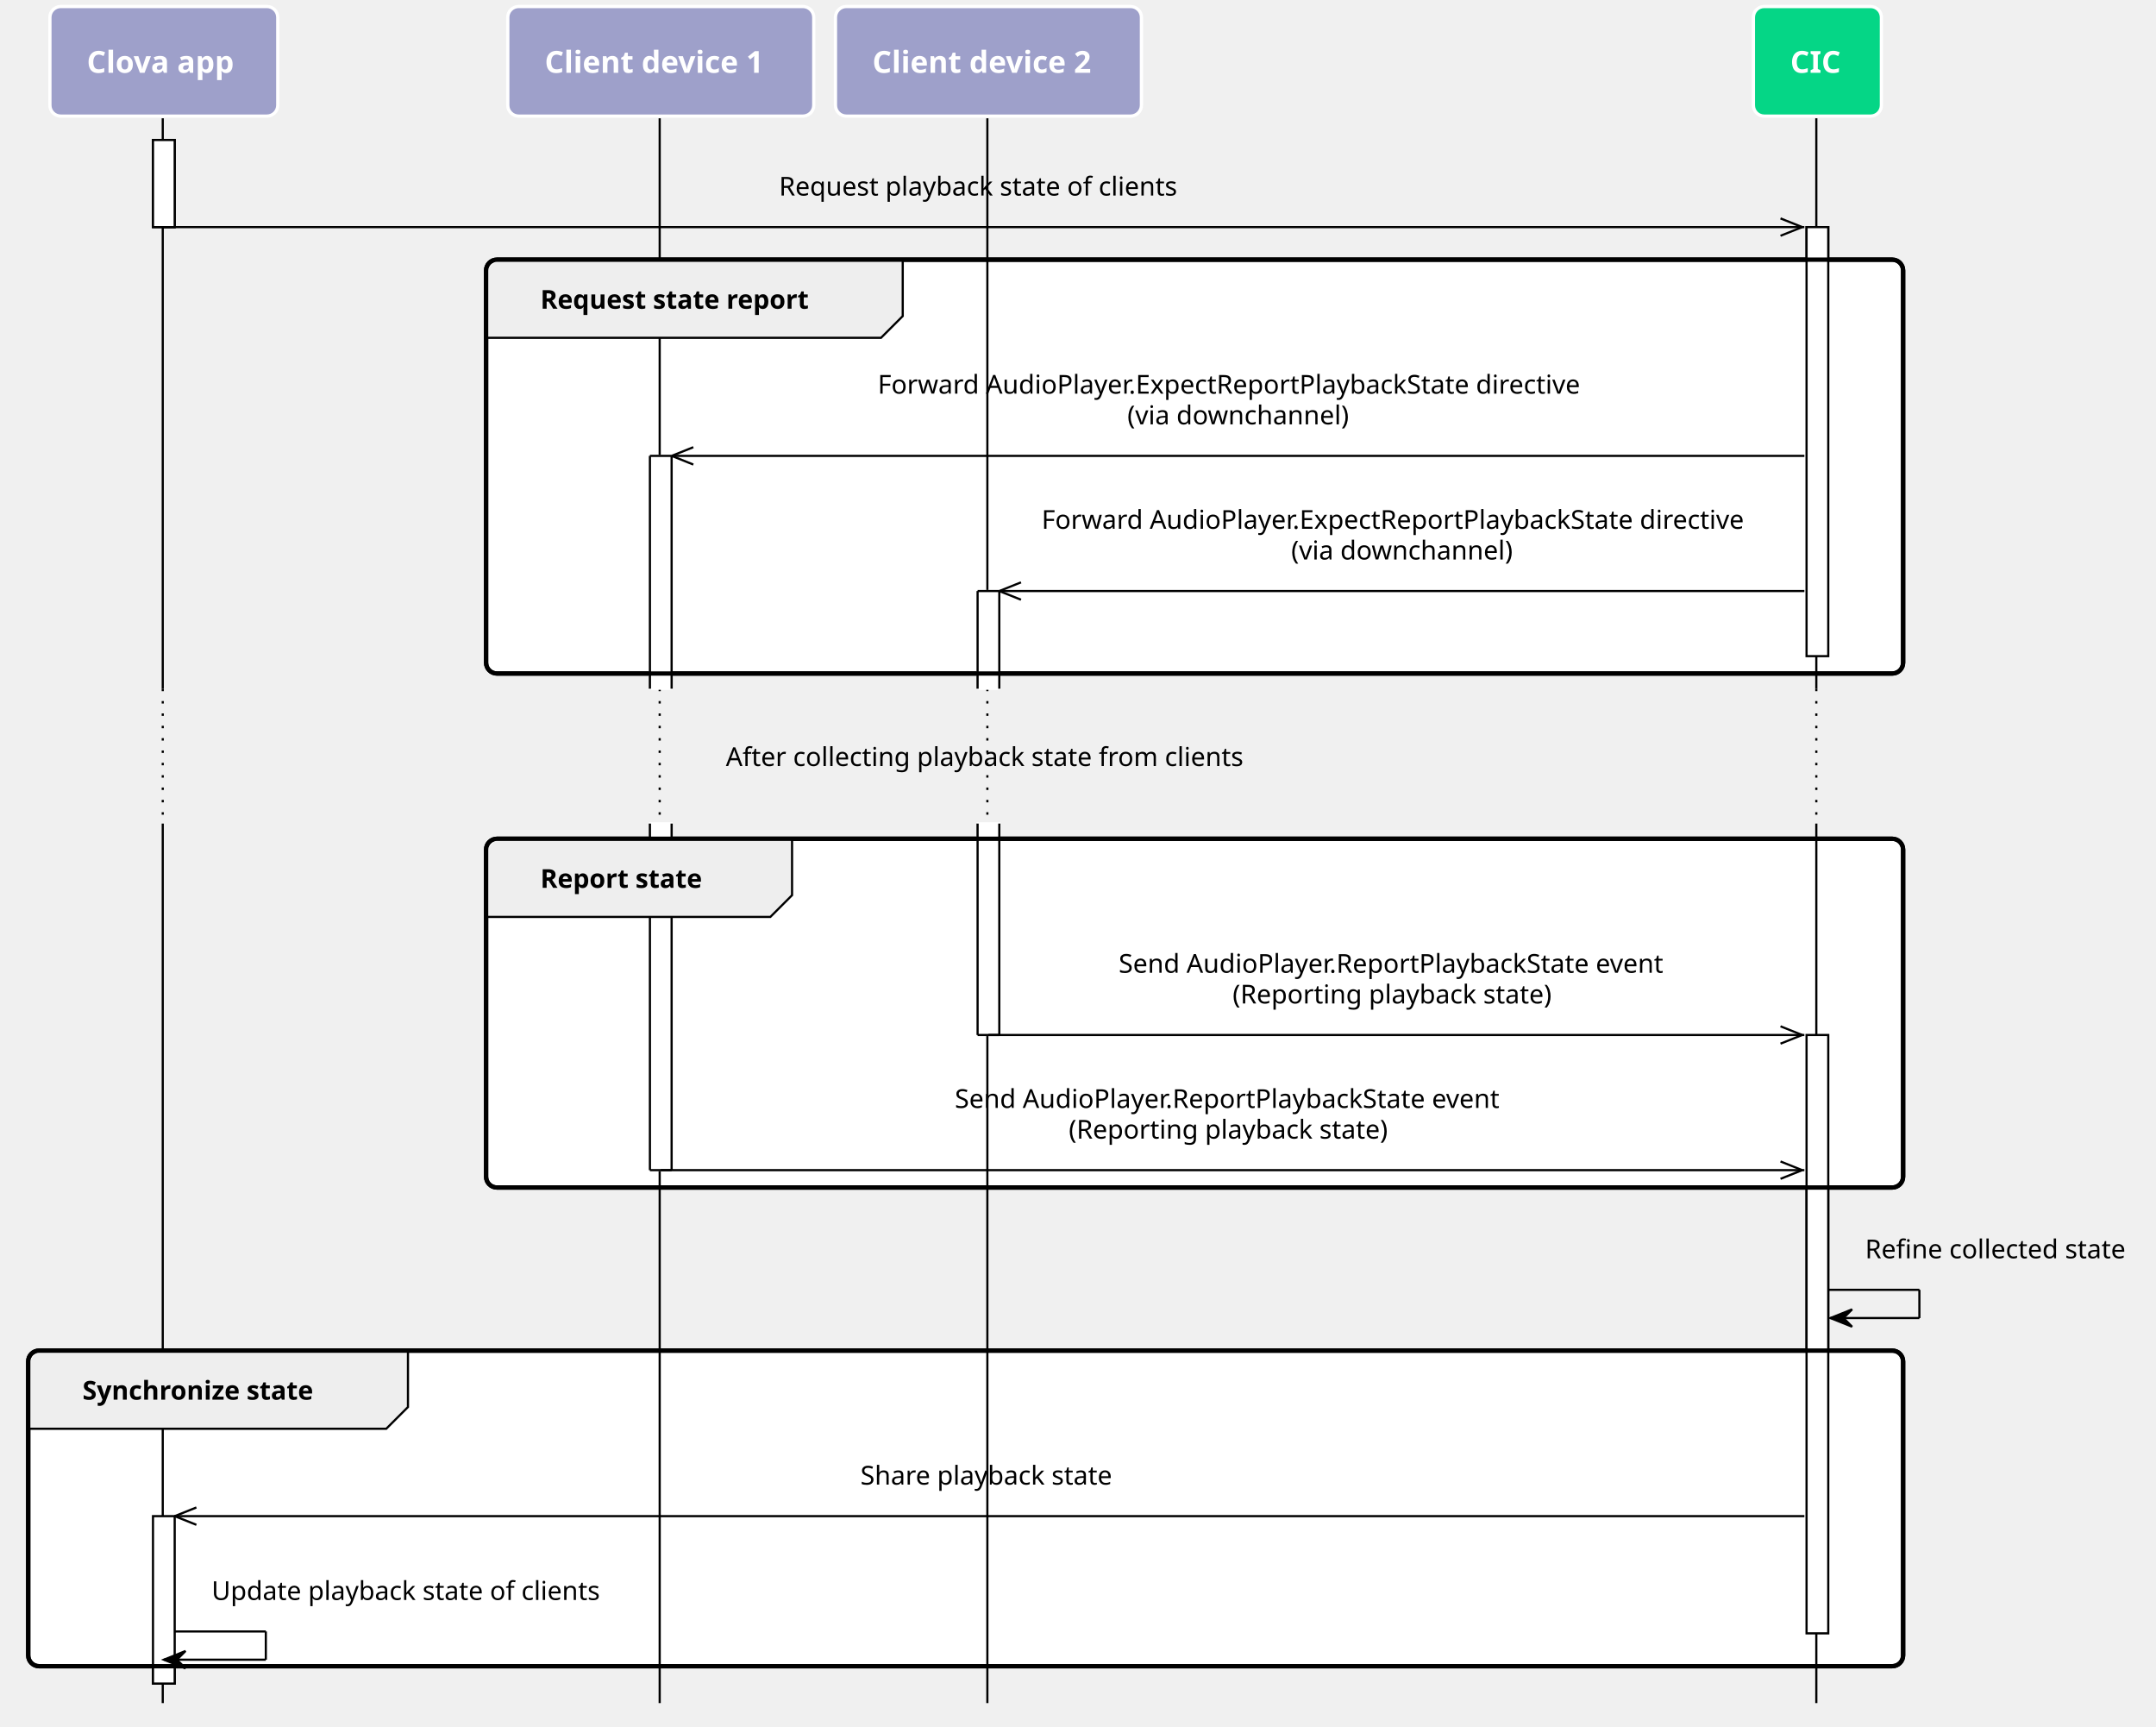
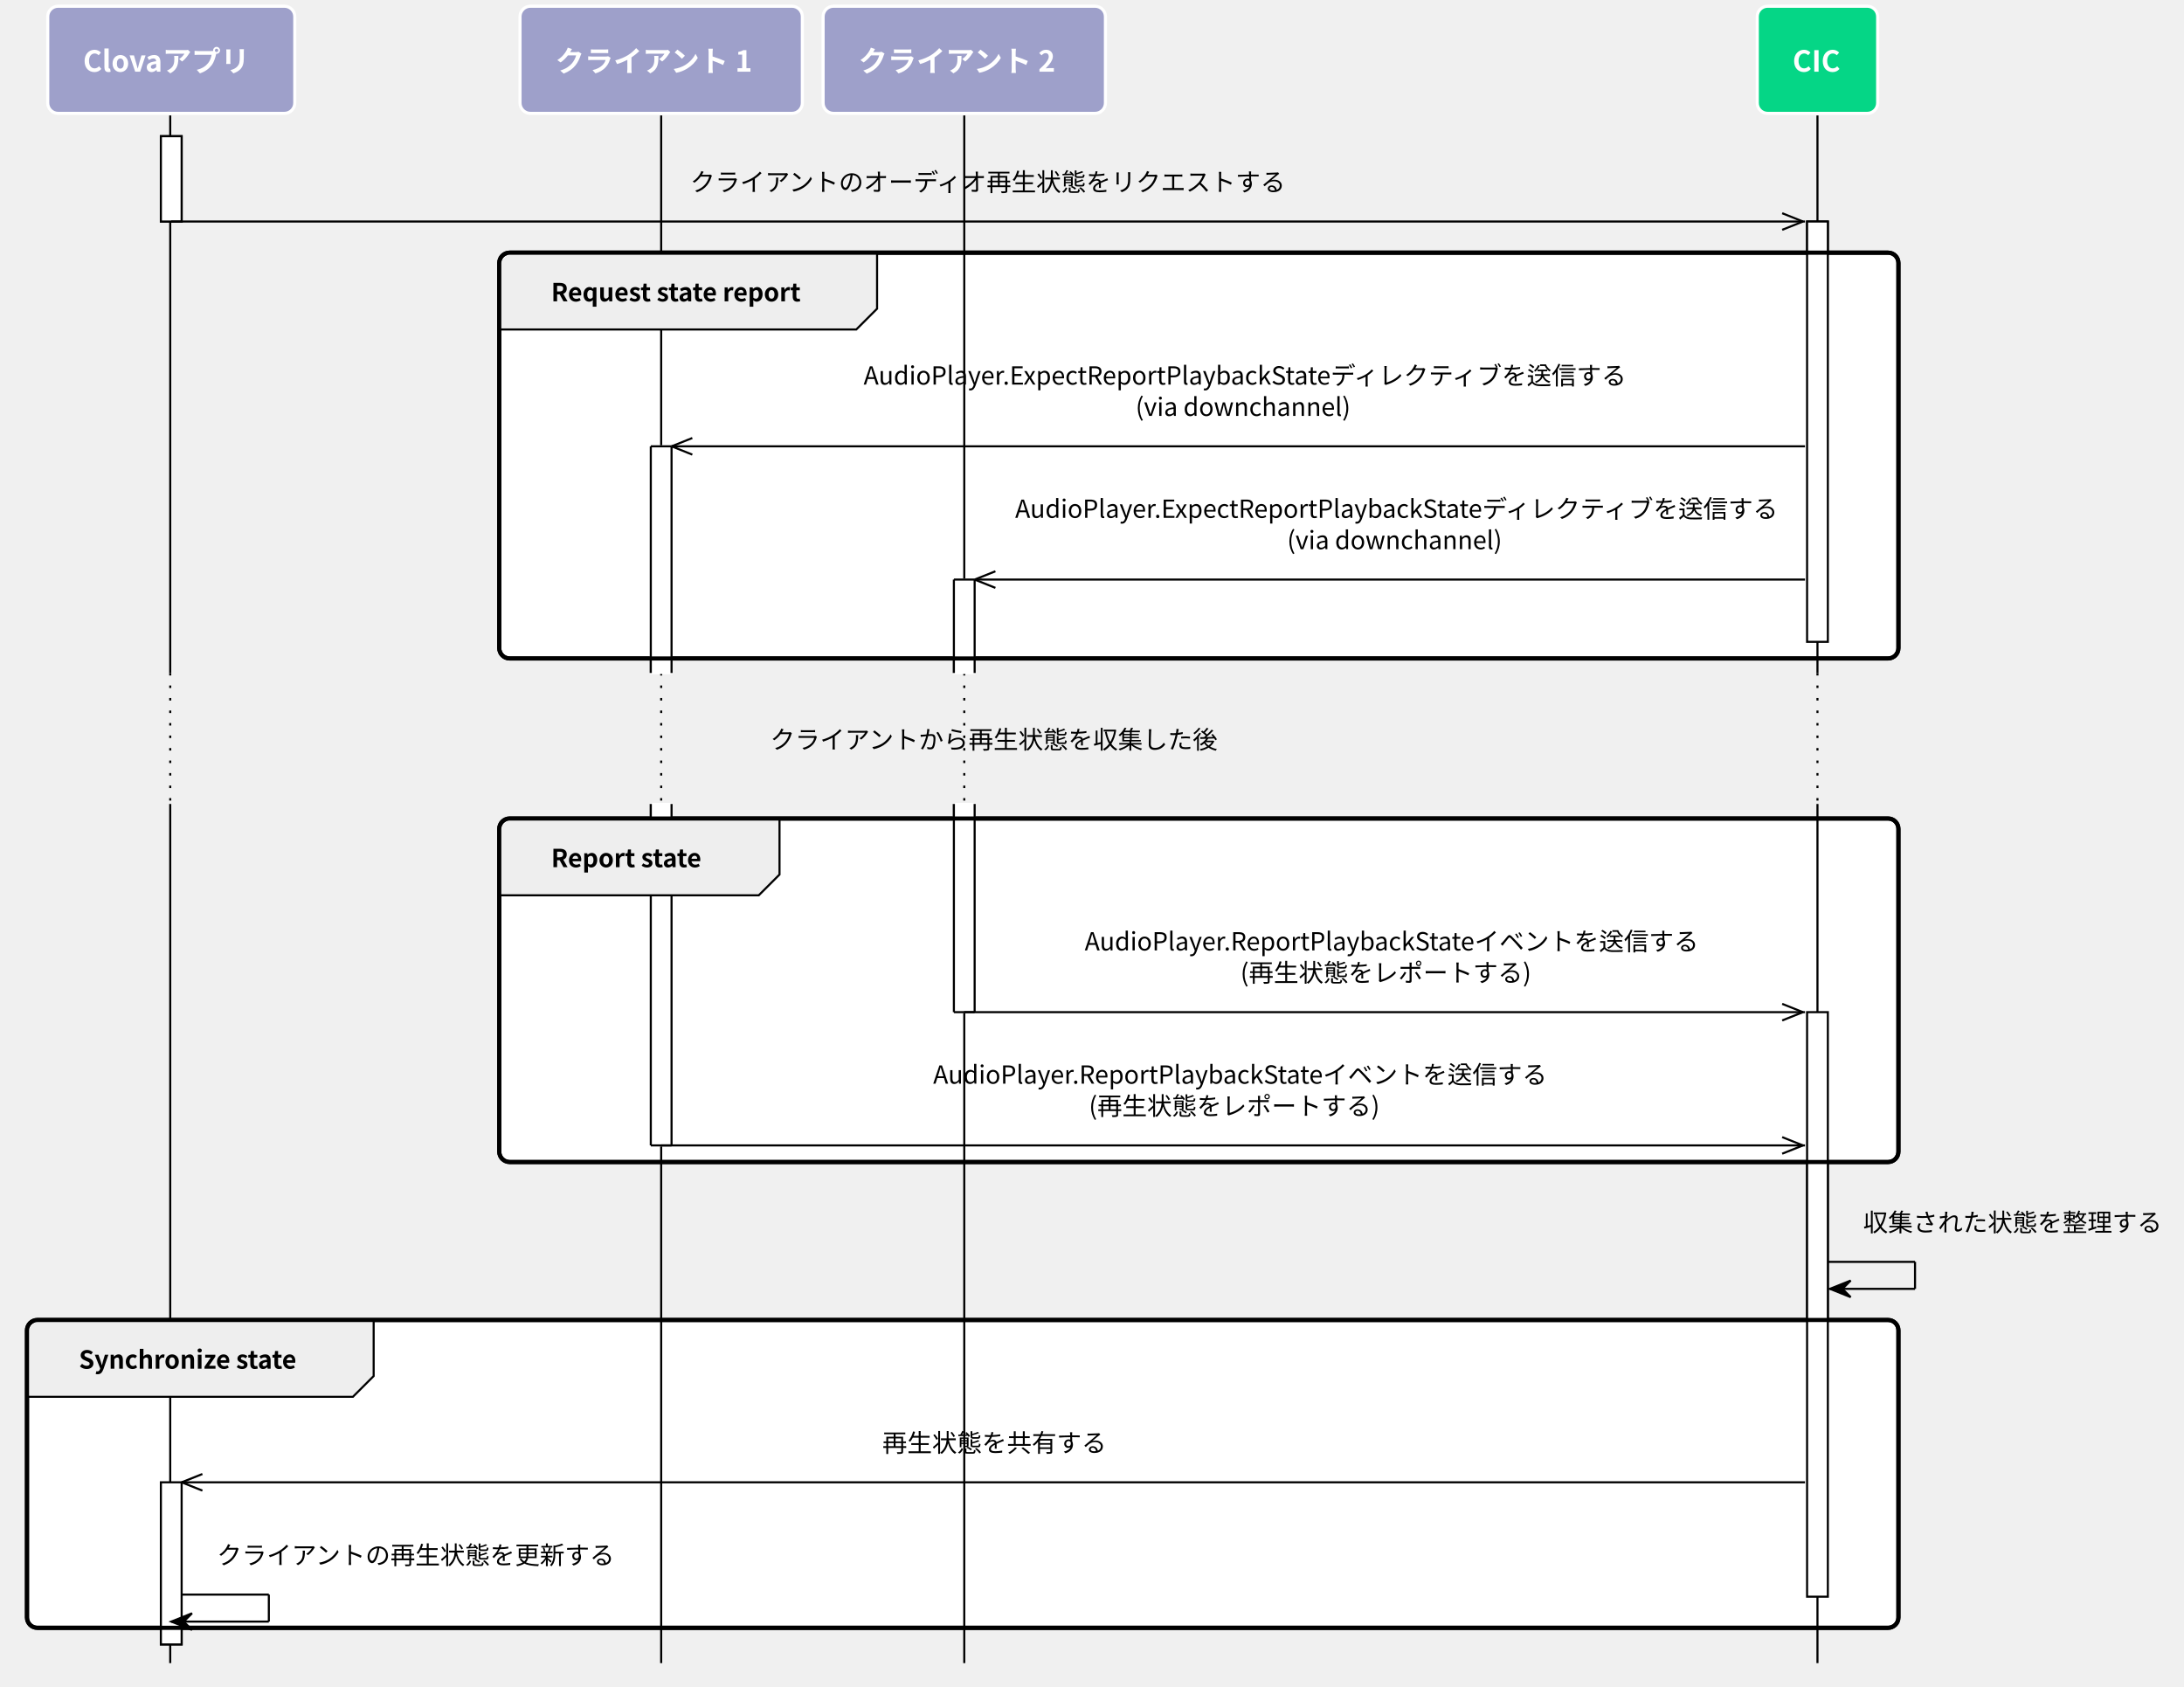
- <svg xmlns="http://www.w3.org/2000/svg" contentScriptType="application/ecmascript" contentStyleType="text/css" height="699.431px" preserveAspectRatio="none" style="width:873px;height:699px;" version="1.1" viewBox="0 0 873 699" width="873.41px" zoomAndPan="magnify">
+ <svg xmlns="http://www.w3.org/2000/svg" contentScriptType="application/ecmascript" contentStyleType="text/css" height="674.625px" preserveAspectRatio="none" style="width:873px;height:674px;" version="1.1" viewBox="0 0 873 674" width="873.777px" zoomAndPan="magnify">
  <defs />
  <g>
-     <rect fill="#FFFFFF" height="35.264" style="stroke: #000000; stroke-width: 0.879;" width="8.787" x="61.947" y="56.665" />
-     <rect fill="#FFFFFF" height="67.775" style="stroke: #000000; stroke-width: 0.879;" width="8.787" x="61.947" y="613.742" />
-     <rect fill="#FFFFFF" height="94.252" style="stroke: #FFFFFF; stroke-width: 0.879;" width="8.787" x="263.165" y="184.54" />
-     <line style="stroke: #000000; stroke-width: 0.879;" x1="263.165" x2="263.165" y1="184.54" y2="278.793" />
-     <line style="stroke: #000000; stroke-width: 0.879;" x1="271.952" x2="271.952" y1="184.54" y2="278.793" />
-     <line style="stroke: #000000; stroke-width: 0.879;" x1="263.165" x2="271.952" y1="184.54" y2="184.54" />
-     <rect fill="#FFFFFF" height="140.294" style="stroke: #FFFFFF; stroke-width: 0.879;" width="8.787" x="263.165" y="333.388" />
-     <line style="stroke: #000000; stroke-width: 0.879;" x1="263.165" x2="263.165" y1="333.388" y2="473.682" />
-     <line style="stroke: #000000; stroke-width: 0.879;" x1="271.952" x2="271.952" y1="333.388" y2="473.682" />
-     <line style="stroke: #000000; stroke-width: 0.879;" x1="263.165" x2="271.952" y1="473.682" y2="473.682" />
-     <rect fill="#FFFFFF" height="39.541" style="stroke: #FFFFFF; stroke-width: 0.879;" width="8.787" x="395.846" y="239.252" />
-     <line style="stroke: #000000; stroke-width: 0.879;" x1="395.846" x2="395.846" y1="239.252" y2="278.793" />
-     <line style="stroke: #000000; stroke-width: 0.879;" x1="404.633" x2="404.633" y1="239.252" y2="278.793" />
-     <line style="stroke: #000000; stroke-width: 0.879;" x1="395.846" x2="404.633" y1="239.252" y2="239.252" />
-     <rect fill="#FFFFFF" height="85.582" style="stroke: #FFFFFF; stroke-width: 0.879;" width="8.787" x="395.846" y="333.388" />
-     <line style="stroke: #000000; stroke-width: 0.879;" x1="395.846" x2="395.846" y1="333.388" y2="418.97" />
-     <line style="stroke: #000000; stroke-width: 0.879;" x1="404.633" x2="404.633" y1="333.388" y2="418.97" />
-     <line style="stroke: #000000; stroke-width: 0.879;" x1="395.846" x2="404.633" y1="418.97" y2="418.97" />
-     <rect fill="#FFFFFF" height="173.684" style="stroke: #000000; stroke-width: 0.879;" width="8.787" x="731.503" y="91.929" />
-     <rect fill="#FFFFFF" height="242.221" style="stroke: #000000; stroke-width: 0.879;" width="8.787" x="731.503" y="418.97" />
-     <rect fill="#FFFFFF" height="167.533" rx="4.393" ry="4.393" style="stroke: #000000; stroke-width: 1.757;" width="573.779" x="196.825" y="105.109" />
-     <rect fill="#FFFFFF" height="141.173" rx="4.393" ry="4.393" style="stroke: #000000; stroke-width: 1.757;" width="573.779" x="196.825" y="339.538" />
-     <rect fill="#FFFFFF" height="127.759" rx="4.393" ry="4.393" style="stroke: #000000; stroke-width: 1.757;" width="759.181" x="11.423" y="546.729" />
-     <line style="stroke: #000000; stroke-width: 0.879;" x1="65.901" x2="65.901" y1="47.878" y2="278.793" />
-     <line style="stroke: #000000; stroke-width: 0.879; stroke-dasharray: 1.0,4.0;" x1="65.901" x2="65.901" y1="278.793" y2="333.388" />
-     <line style="stroke: #000000; stroke-width: 0.879;" x1="65.901" x2="65.901" y1="333.388" y2="689.426" />
-     <line style="stroke: #000000; stroke-width: 0.879;" x1="267.119" x2="267.119" y1="47.878" y2="278.793" />
-     <line style="stroke: #000000; stroke-width: 0.879; stroke-dasharray: 1.0,4.0;" x1="267.119" x2="267.119" y1="278.793" y2="333.388" />
-     <line style="stroke: #000000; stroke-width: 0.879;" x1="267.119" x2="267.119" y1="333.388" y2="689.426" />
-     <line style="stroke: #000000; stroke-width: 0.879;" x1="399.8" x2="399.8" y1="47.878" y2="278.793" />
-     <line style="stroke: #000000; stroke-width: 0.879; stroke-dasharray: 1.0,4.0;" x1="399.8" x2="399.8" y1="278.793" y2="333.388" />
-     <line style="stroke: #000000; stroke-width: 0.879;" x1="399.8" x2="399.8" y1="333.388" y2="689.426" />
-     <line style="stroke: #000000; stroke-width: 0.879;" x1="735.457" x2="735.457" y1="47.878" y2="278.793" />
-     <line style="stroke: #000000; stroke-width: 0.879; stroke-dasharray: 1.0,4.0;" x1="735.457" x2="735.457" y1="278.793" y2="333.388" />
-     <line style="stroke: #000000; stroke-width: 0.879;" x1="735.457" x2="735.457" y1="333.388" y2="689.426" />
-     <rect fill="#9EA0CA" height="44.363" rx="4.393" ry="4.393" style="stroke: #FFFFFF; stroke-width: 1.318;" width="92.262" x="20.21" y="2.636" />
-     <text fill="#FFFFFF" font-family="&quot;Malgun Gothic&quot;, sans-serif" font-size="12.302" font-weight="bold" lengthAdjust="spacingAndGlyphs" textLength="62.386" x="35.147" y="29.467">Clova app</text>
-     <rect fill="#9EA0CA" height="44.363" rx="4.393" ry="4.393" style="stroke: #FFFFFF; stroke-width: 1.318;" width="123.894" x="205.612" y="2.636" />
-     <text fill="#FFFFFF" font-family="&quot;Malgun Gothic&quot;, sans-serif" font-size="12.302" font-weight="bold" lengthAdjust="spacingAndGlyphs" textLength="94.019" x="220.549" y="29.467">Client device 1</text>
-     <rect fill="#9EA0CA" height="44.363" rx="4.393" ry="4.393" style="stroke: #FFFFFF; stroke-width: 1.318;" width="123.894" x="338.293" y="2.636" />
-     <text fill="#FFFFFF" font-family="&quot;Malgun Gothic&quot;, sans-serif" font-size="12.302" font-weight="bold" lengthAdjust="spacingAndGlyphs" textLength="94.019" x="353.23" y="29.467">Client device 2</text>
-     <rect fill="#05D686" height="44.363" rx="4.393" ry="4.393" style="stroke: #FFFFFF; stroke-width: 1.318;" width="51.842" x="709.975" y="2.636" />
-     <text fill="#FFFFFF" font-family="&quot;Malgun Gothic&quot;, sans-serif" font-size="12.302" font-weight="bold" lengthAdjust="spacingAndGlyphs" textLength="21.967" x="724.913" y="29.467">CIC</text>
-     <rect fill="#FFFFFF" height="35.264" style="stroke: #000000; stroke-width: 0.879;" width="8.787" x="61.947" y="56.665" />
-     <rect fill="#FFFFFF" height="67.775" style="stroke: #000000; stroke-width: 0.879;" width="8.787" x="61.947" y="613.742" />
-     <rect fill="#FFFFFF" height="94.252" style="stroke: #FFFFFF; stroke-width: 0.879;" width="8.787" x="263.165" y="184.54" />
-     <line style="stroke: #000000; stroke-width: 0.879;" x1="263.165" x2="263.165" y1="184.54" y2="278.793" />
-     <line style="stroke: #000000; stroke-width: 0.879;" x1="271.952" x2="271.952" y1="184.54" y2="278.793" />
-     <line style="stroke: #000000; stroke-width: 0.879;" x1="263.165" x2="271.952" y1="184.54" y2="184.54" />
-     <rect fill="#FFFFFF" height="140.294" style="stroke: #FFFFFF; stroke-width: 0.879;" width="8.787" x="263.165" y="333.388" />
-     <line style="stroke: #000000; stroke-width: 0.879;" x1="263.165" x2="263.165" y1="333.388" y2="473.682" />
-     <line style="stroke: #000000; stroke-width: 0.879;" x1="271.952" x2="271.952" y1="333.388" y2="473.682" />
-     <line style="stroke: #000000; stroke-width: 0.879;" x1="263.165" x2="271.952" y1="473.682" y2="473.682" />
-     <rect fill="#FFFFFF" height="39.541" style="stroke: #FFFFFF; stroke-width: 0.879;" width="8.787" x="395.846" y="239.252" />
-     <line style="stroke: #000000; stroke-width: 0.879;" x1="395.846" x2="395.846" y1="239.252" y2="278.793" />
-     <line style="stroke: #000000; stroke-width: 0.879;" x1="404.633" x2="404.633" y1="239.252" y2="278.793" />
-     <line style="stroke: #000000; stroke-width: 0.879;" x1="395.846" x2="404.633" y1="239.252" y2="239.252" />
-     <rect fill="#FFFFFF" height="85.582" style="stroke: #FFFFFF; stroke-width: 0.879;" width="8.787" x="395.846" y="333.388" />
-     <line style="stroke: #000000; stroke-width: 0.879;" x1="395.846" x2="395.846" y1="333.388" y2="418.97" />
-     <line style="stroke: #000000; stroke-width: 0.879;" x1="404.633" x2="404.633" y1="333.388" y2="418.97" />
-     <line style="stroke: #000000; stroke-width: 0.879;" x1="395.846" x2="404.633" y1="418.97" y2="418.97" />
-     <rect fill="#FFFFFF" height="173.684" style="stroke: #000000; stroke-width: 0.879;" width="8.787" x="731.503" y="91.929" />
-     <rect fill="#FFFFFF" height="242.221" style="stroke: #000000; stroke-width: 0.879;" width="8.787" x="731.503" y="418.97" />
-     <line style="stroke: #000000; stroke-width: 0.879;" x1="729.745" x2="720.959" y1="91.929" y2="88.414" />
-     <line style="stroke: #000000; stroke-width: 0.879;" x1="729.745" x2="720.959" y1="91.929" y2="95.443" />
-     <line style="stroke: #000000; stroke-width: 0.879;" x1="66.341" x2="730.624" y1="91.929" y2="91.929" />
-     <text fill="#000000" font-family="&quot;Malgun Gothic&quot;, sans-serif" font-size="10.544" lengthAdjust="spacingAndGlyphs" textLength="166.95" x="315.447" y="79.16">Request playback state of clients</text>
-     <path d="M201.218,105.109 L365.532,105.109 L365.532,127.955 L356.745,136.742 L196.825,136.742 L196.825,109.502 " fill="#EEEEEE" style="stroke: #000000; stroke-width: 0.879;" />
-     <rect fill="none" height="167.533" rx="4.393" ry="4.393" style="stroke: #000000; stroke-width: 1.757;" width="573.779" x="196.825" y="105.109" />
-     <text fill="#000000" font-family="&quot;Malgun Gothic&quot;, sans-serif" font-size="10.544" font-weight="bold" lengthAdjust="spacingAndGlyphs" textLength="111.593" x="218.792" y="124.969">Request state report</text>
-     <line style="stroke: #000000; stroke-width: 0.879;" x1="271.952" x2="280.739" y1="184.54" y2="181.026" />
-     <line style="stroke: #000000; stroke-width: 0.879;" x1="271.952" x2="280.739" y1="184.54" y2="188.055" />
-     <line style="stroke: #000000; stroke-width: 0.879;" x1="271.952" x2="730.624" y1="184.54" y2="184.54" />
-     <text fill="#000000" font-family="&quot;Malgun Gothic&quot;, sans-serif" font-size="10.544" lengthAdjust="spacingAndGlyphs" textLength="292.601" x="355.427" y="159.354">Forward AudioPlayer.ExpectReportPlaybackState directive</text>
-     <text fill="#000000" font-family="&quot;Malgun Gothic&quot;, sans-serif" font-size="10.544" lengthAdjust="spacingAndGlyphs" textLength="90.504" x="456.475" y="171.772">(via downchannel)</text>
-     <line style="stroke: #000000; stroke-width: 0.879;" x1="404.633" x2="413.42" y1="239.252" y2="235.737" />
-     <line style="stroke: #000000; stroke-width: 0.879;" x1="404.633" x2="413.42" y1="239.252" y2="242.767" />
-     <line style="stroke: #000000; stroke-width: 0.879;" x1="404.633" x2="730.624" y1="239.252" y2="239.252" />
-     <text fill="#000000" font-family="&quot;Malgun Gothic&quot;, sans-serif" font-size="10.544" lengthAdjust="spacingAndGlyphs" textLength="292.601" x="421.767" y="214.065">Forward AudioPlayer.ExpectReportPlaybackState directive</text>
-     <text fill="#000000" font-family="&quot;Malgun Gothic&quot;, sans-serif" font-size="10.544" lengthAdjust="spacingAndGlyphs" textLength="90.504" x="522.816" y="226.484">(via downchannel)</text>
-     <text fill="#000000" font-family="&quot;Malgun Gothic&quot;, sans-serif" font-size="10.544" lengthAdjust="spacingAndGlyphs" textLength="214.398" x="293.919" y="310.075">After collecting playback state from clients</text>
-     <path d="M201.218,339.538 L320.719,339.538 L320.719,362.384 L311.932,371.171 L196.825,371.171 L196.825,343.932 " fill="#EEEEEE" style="stroke: #000000; stroke-width: 0.879;" />
-     <rect fill="none" height="141.173" rx="4.393" ry="4.393" style="stroke: #000000; stroke-width: 1.757;" width="573.779" x="196.825" y="339.538" />
-     <text fill="#000000" font-family="&quot;Malgun Gothic&quot;, sans-serif" font-size="10.544" font-weight="bold" lengthAdjust="spacingAndGlyphs" textLength="66.78" x="218.792" y="359.398">Report state</text>
-     <line style="stroke: #000000; stroke-width: 0.879;" x1="729.745" x2="720.959" y1="418.97" y2="415.455" />
-     <line style="stroke: #000000; stroke-width: 0.879;" x1="729.745" x2="720.959" y1="418.97" y2="422.485" />
-     <line style="stroke: #000000; stroke-width: 0.879;" x1="400.24" x2="730.624" y1="418.97" y2="418.97" />
-     <text fill="#000000" font-family="&quot;Malgun Gothic&quot;, sans-serif" font-size="10.544" lengthAdjust="spacingAndGlyphs" textLength="225.821" x="452.961" y="393.783">Send AudioPlayer.ReportPlaybackState event</text>
-     <text fill="#000000" font-family="&quot;Malgun Gothic&quot;, sans-serif" font-size="10.544" lengthAdjust="spacingAndGlyphs" textLength="133.56" x="499.091" y="406.202">(Reporting playback state)</text>
-     <line style="stroke: #000000; stroke-width: 0.879;" x1="729.745" x2="720.959" y1="473.682" y2="470.167" />
-     <line style="stroke: #000000; stroke-width: 0.879;" x1="729.745" x2="720.959" y1="473.682" y2="477.196" />
-     <line style="stroke: #000000; stroke-width: 0.879;" x1="267.559" x2="730.624" y1="473.682" y2="473.682" />
-     <text fill="#000000" font-family="&quot;Malgun Gothic&quot;, sans-serif" font-size="10.544" lengthAdjust="spacingAndGlyphs" textLength="225.821" x="386.62" y="448.495">Send AudioPlayer.ReportPlaybackState event</text>
-     <text fill="#000000" font-family="&quot;Malgun Gothic&quot;, sans-serif" font-size="10.544" lengthAdjust="spacingAndGlyphs" textLength="133.56" x="432.751" y="460.913">(Reporting playback state)</text>
-     <line style="stroke: #000000; stroke-width: 0.879;" x1="740.29" x2="777.194" y1="522.126" y2="522.126" />
-     <line style="stroke: #000000; stroke-width: 0.879;" x1="777.194" x2="777.194" y1="522.126" y2="533.549" />
-     <line style="stroke: #000000; stroke-width: 0.879;" x1="741.168" x2="777.194" y1="533.549" y2="533.549" />
-     <polygon fill="#000000" points="749.955,530.034,741.168,533.549,749.955,537.063,746.44,533.549" style="stroke: #000000; stroke-width: 0.879;" />
-     <text fill="#000000" font-family="&quot;Malgun Gothic&quot;, sans-serif" font-size="10.544" lengthAdjust="spacingAndGlyphs" textLength="108.078" x="755.227" y="509.358">Refine collected state</text>
-     <path d="M15.816,546.729 L165.192,546.729 L165.192,569.575 L156.405,578.361 L11.423,578.361 L11.423,551.122 " fill="#EEEEEE" style="stroke: #000000; stroke-width: 0.879;" />
-     <rect fill="none" height="127.759" rx="4.393" ry="4.393" style="stroke: #000000; stroke-width: 1.757;" width="759.181" x="11.423" y="546.729" />
-     <text fill="#000000" font-family="&quot;Malgun Gothic&quot;, sans-serif" font-size="10.544" font-weight="bold" lengthAdjust="spacingAndGlyphs" textLength="96.655" x="33.39" y="566.589">Synchronize state</text>
-     <line style="stroke: #000000; stroke-width: 0.879;" x1="70.734" x2="79.521" y1="613.742" y2="610.227" />
-     <line style="stroke: #000000; stroke-width: 0.879;" x1="70.734" x2="79.521" y1="613.742" y2="617.257" />
-     <line style="stroke: #000000; stroke-width: 0.879;" x1="70.734" x2="730.624" y1="613.742" y2="613.742" />
-     <text fill="#000000" font-family="&quot;Malgun Gothic&quot;, sans-serif" font-size="10.544" lengthAdjust="spacingAndGlyphs" textLength="105.442" x="348.397" y="600.974">Share playback state</text>
-     <line style="stroke: #000000; stroke-width: 0.879;" x1="70.734" x2="107.638" y1="660.429" y2="660.429" />
-     <line style="stroke: #000000; stroke-width: 0.879;" x1="107.638" x2="107.638" y1="660.429" y2="671.852" />
-     <line style="stroke: #000000; stroke-width: 0.879;" x1="66.341" x2="107.638" y1="671.852" y2="671.852" />
-     <polygon fill="#000000" points="75.127,668.337,66.341,671.852,75.127,675.367,71.613,671.852" style="stroke: #000000; stroke-width: 0.879;" />
-     <text fill="#000000" font-family="&quot;Malgun Gothic&quot;, sans-serif" font-size="10.544" lengthAdjust="spacingAndGlyphs" textLength="162.556" x="85.671" y="647.661">Update playback state of clients</text>
+     <rect fill="#FFFFFF" height="34.099" style="stroke: #000000; stroke-width: 0.83;" width="8.298" x="64.309" y="54.443" />
+     <rect fill="#FFFFFF" height="64.802" style="stroke: #000000; stroke-width: 0.83;" width="8.298" x="64.309" y="592.488" />
+     <rect fill="#FFFFFF" height="90.603" style="stroke: #FFFFFF; stroke-width: 0.83;" width="8.298" x="260.141" y="178.393" />
+     <line style="stroke: #000000; stroke-width: 0.83;" x1="260.141" x2="260.141" y1="178.393" y2="268.997" />
+     <line style="stroke: #000000; stroke-width: 0.83;" x1="268.439" x2="268.439" y1="178.393" y2="268.997" />
+     <line style="stroke: #000000; stroke-width: 0.83;" x1="260.141" x2="268.439" y1="178.393" y2="178.393" />
+     <rect fill="#FFFFFF" height="136.476" style="stroke: #FFFFFF; stroke-width: 0.83;" width="8.298" x="260.141" y="321.352" />
+     <line style="stroke: #000000; stroke-width: 0.83;" x1="260.141" x2="260.141" y1="321.352" y2="457.828" />
+     <line style="stroke: #000000; stroke-width: 0.83;" x1="268.439" x2="268.439" y1="321.352" y2="457.828" />
+     <line style="stroke: #000000; stroke-width: 0.83;" x1="260.141" x2="268.439" y1="457.828" y2="457.828" />
+     <rect fill="#FFFFFF" height="37.341" style="stroke: #FFFFFF; stroke-width: 0.83;" width="8.298" x="381.292" y="231.656" />
+     <line style="stroke: #000000; stroke-width: 0.83;" x1="381.292" x2="381.292" y1="231.656" y2="268.997" />
+     <line style="stroke: #000000; stroke-width: 0.83;" x1="389.59" x2="389.59" y1="231.656" y2="268.997" />
+     <line style="stroke: #000000; stroke-width: 0.83;" x1="381.292" x2="389.59" y1="231.656" y2="231.656" />
+     <rect fill="#FFFFFF" height="83.213" style="stroke: #FFFFFF; stroke-width: 0.83;" width="8.298" x="381.292" y="321.352" />
+     <line style="stroke: #000000; stroke-width: 0.83;" x1="381.292" x2="381.292" y1="321.352" y2="404.565" />
+     <line style="stroke: #000000; stroke-width: 0.83;" x1="389.59" x2="389.59" y1="321.352" y2="404.565" />
+     <line style="stroke: #000000; stroke-width: 0.83;" x1="381.292" x2="389.59" y1="404.565" y2="404.565" />
+     <rect fill="#FFFFFF" height="168.008" style="stroke: #000000; stroke-width: 0.83;" width="8.298" x="722.338" y="88.542" />
+     <rect fill="#FFFFFF" height="233.64" style="stroke: #000000; stroke-width: 0.83;" width="8.298" x="722.338" y="404.565" />
+     <rect fill="#FFFFFF" height="162.199" rx="4.149" ry="4.149" style="stroke: #000000; stroke-width: 1.66;" width="559.283" x="199.566" y="100.989" />
+     <rect fill="#FFFFFF" height="137.305" rx="4.149" ry="4.149" style="stroke: #000000; stroke-width: 1.66;" width="559.283" x="199.566" y="327.161" />
+     <rect fill="#FFFFFF" height="123.043" rx="4.149" ry="4.149" style="stroke: #000000; stroke-width: 1.66;" width="748.062" x="10.787" y="527.608" />
+     <line style="stroke: #000000; stroke-width: 0.83;" x1="68.043" x2="68.043" y1="46.145" y2="268.997" />
+     <line style="stroke: #000000; stroke-width: 0.83; stroke-dasharray: 1.0,4.0;" x1="68.043" x2="68.043" y1="268.997" y2="321.352" />
+     <line style="stroke: #000000; stroke-width: 0.83;" x1="68.043" x2="68.043" y1="321.352" y2="664.758" />
+     <line style="stroke: #000000; stroke-width: 0.83;" x1="264.29" x2="264.29" y1="46.145" y2="268.997" />
+     <line style="stroke: #000000; stroke-width: 0.83; stroke-dasharray: 1.0,4.0;" x1="264.29" x2="264.29" y1="268.997" y2="321.352" />
+     <line style="stroke: #000000; stroke-width: 0.83;" x1="264.29" x2="264.29" y1="321.352" y2="664.758" />
+     <line style="stroke: #000000; stroke-width: 0.83;" x1="385.441" x2="385.441" y1="46.145" y2="268.997" />
+     <line style="stroke: #000000; stroke-width: 0.83; stroke-dasharray: 1.0,4.0;" x1="385.441" x2="385.441" y1="268.997" y2="321.352" />
+     <line style="stroke: #000000; stroke-width: 0.83;" x1="385.441" x2="385.441" y1="321.352" y2="664.758" />
+     <line style="stroke: #000000; stroke-width: 0.83;" x1="726.487" x2="726.487" y1="46.145" y2="268.997" />
+     <line style="stroke: #000000; stroke-width: 0.83; stroke-dasharray: 1.0,4.0;" x1="726.487" x2="726.487" y1="268.997" y2="321.352" />
+     <line style="stroke: #000000; stroke-width: 0.83;" x1="726.487" x2="726.487" y1="321.352" y2="664.758" />
+     <rect fill="#9EA0CA" height="42.825" rx="4.149" ry="4.149" style="stroke: #FFFFFF; stroke-width: 1.245;" width="98.746" x="19.085" y="2.489" />
+     <text fill="#FFFFFF" font-family="Noto Sans CJK KR" font-size="11.617" font-weight="bold" lengthAdjust="spacingAndGlyphs" textLength="70.533" x="33.192" y="28.656">Clovaアプリ</text>
+     <rect fill="#9EA0CA" height="42.825" rx="4.149" ry="4.149" style="stroke: #FFFFFF; stroke-width: 1.245;" width="112.852" x="207.864" y="2.489" />
+     <text fill="#FFFFFF" font-family="Noto Sans CJK KR" font-size="11.617" font-weight="bold" lengthAdjust="spacingAndGlyphs" textLength="84.639" x="221.971" y="28.656">クライアント 1</text>
+     <rect fill="#9EA0CA" height="42.825" rx="4.149" ry="4.149" style="stroke: #FFFFFF; stroke-width: 1.245;" width="112.852" x="329.015" y="2.489" />
+     <text fill="#FFFFFF" font-family="Noto Sans CJK KR" font-size="11.617" font-weight="bold" lengthAdjust="spacingAndGlyphs" textLength="84.639" x="343.121" y="28.656">クライアント 2</text>
+     <rect fill="#05D686" height="42.825" rx="4.149" ry="4.149" style="stroke: #FFFFFF; stroke-width: 1.245;" width="48.128" x="702.423" y="2.489" />
+     <text fill="#FFFFFF" font-family="Noto Sans CJK KR" font-size="11.617" font-weight="bold" lengthAdjust="spacingAndGlyphs" textLength="19.915" x="716.53" y="28.656">CIC</text>
+     <rect fill="#FFFFFF" height="34.099" style="stroke: #000000; stroke-width: 0.83;" width="8.298" x="64.309" y="54.443" />
+     <rect fill="#FFFFFF" height="64.802" style="stroke: #000000; stroke-width: 0.83;" width="8.298" x="64.309" y="592.488" />
+     <rect fill="#FFFFFF" height="90.603" style="stroke: #FFFFFF; stroke-width: 0.83;" width="8.298" x="260.141" y="178.393" />
+     <line style="stroke: #000000; stroke-width: 0.83;" x1="260.141" x2="260.141" y1="178.393" y2="268.997" />
+     <line style="stroke: #000000; stroke-width: 0.83;" x1="268.439" x2="268.439" y1="178.393" y2="268.997" />
+     <line style="stroke: #000000; stroke-width: 0.83;" x1="260.141" x2="268.439" y1="178.393" y2="178.393" />
+     <rect fill="#FFFFFF" height="136.476" style="stroke: #FFFFFF; stroke-width: 0.83;" width="8.298" x="260.141" y="321.352" />
+     <line style="stroke: #000000; stroke-width: 0.83;" x1="260.141" x2="260.141" y1="321.352" y2="457.828" />
+     <line style="stroke: #000000; stroke-width: 0.83;" x1="268.439" x2="268.439" y1="321.352" y2="457.828" />
+     <line style="stroke: #000000; stroke-width: 0.83;" x1="260.141" x2="268.439" y1="457.828" y2="457.828" />
+     <rect fill="#FFFFFF" height="37.341" style="stroke: #FFFFFF; stroke-width: 0.83;" width="8.298" x="381.292" y="231.656" />
+     <line style="stroke: #000000; stroke-width: 0.83;" x1="381.292" x2="381.292" y1="231.656" y2="268.997" />
+     <line style="stroke: #000000; stroke-width: 0.83;" x1="389.59" x2="389.59" y1="231.656" y2="268.997" />
+     <line style="stroke: #000000; stroke-width: 0.83;" x1="381.292" x2="389.59" y1="231.656" y2="231.656" />
+     <rect fill="#FFFFFF" height="83.213" style="stroke: #FFFFFF; stroke-width: 0.83;" width="8.298" x="381.292" y="321.352" />
+     <line style="stroke: #000000; stroke-width: 0.83;" x1="381.292" x2="381.292" y1="321.352" y2="404.565" />
+     <line style="stroke: #000000; stroke-width: 0.83;" x1="389.59" x2="389.59" y1="321.352" y2="404.565" />
+     <line style="stroke: #000000; stroke-width: 0.83;" x1="381.292" x2="389.59" y1="404.565" y2="404.565" />
+     <rect fill="#FFFFFF" height="168.008" style="stroke: #000000; stroke-width: 0.83;" width="8.298" x="722.338" y="88.542" />
+     <rect fill="#FFFFFF" height="233.64" style="stroke: #000000; stroke-width: 0.83;" width="8.298" x="722.338" y="404.565" />
+     <line style="stroke: #000000; stroke-width: 0.83;" x1="720.679" x2="712.381" y1="88.542" y2="85.223" />
+     <line style="stroke: #000000; stroke-width: 0.83;" x1="720.679" x2="712.381" y1="88.542" y2="91.861" />
+     <line style="stroke: #000000; stroke-width: 0.83;" x1="68.458" x2="721.509" y1="88.542" y2="88.542" />
+     <text fill="#000000" font-family="Noto Sans CJK KR" font-size="9.958" lengthAdjust="spacingAndGlyphs" textLength="238.982" x="275.908" y="76.397">クライアントのオーディオ再生状態をリクエストする</text>
+     <path d="M203.715,100.989 L350.589,100.989 L350.589,123.393 L342.291,131.691 L199.566,131.691 L199.566,105.138 " fill="#EEEEEE" style="stroke: #000000; stroke-width: 0.83;" />
+     <rect fill="none" height="162.199" rx="4.149" ry="4.149" style="stroke: #000000; stroke-width: 1.66;" width="559.283" x="199.566" y="100.989" />
+     <text fill="#000000" font-family="Noto Sans CJK KR" font-size="9.958" font-weight="bold" lengthAdjust="spacingAndGlyphs" textLength="97.086" x="220.311" y="120.454">Request state report</text>
+     <line style="stroke: #000000; stroke-width: 0.83;" x1="268.439" x2="276.737" y1="178.393" y2="175.074" />
+     <line style="stroke: #000000; stroke-width: 0.83;" x1="268.439" x2="276.737" y1="178.393" y2="181.713" />
+     <line style="stroke: #000000; stroke-width: 0.83;" x1="268.439" x2="721.509" y1="178.393" y2="178.393" />
+     <text fill="#000000" font-family="Noto Sans CJK KR" font-size="9.958" lengthAdjust="spacingAndGlyphs" textLength="300.387" x="345.196" y="153.723">AudioPlayer.ExpectReportPlaybackStateディレクティブを送信する</text>
+     <text fill="#000000" font-family="Noto Sans CJK KR" font-size="9.958" lengthAdjust="spacingAndGlyphs" textLength="82.98" x="453.899" y="166.248">(via downchannel)</text>
+     <line style="stroke: #000000; stroke-width: 0.83;" x1="389.59" x2="397.888" y1="231.656" y2="228.337" />
+     <line style="stroke: #000000; stroke-width: 0.83;" x1="389.59" x2="397.888" y1="231.656" y2="234.975" />
+     <line style="stroke: #000000; stroke-width: 0.83;" x1="389.59" x2="721.509" y1="231.656" y2="231.656" />
+     <text fill="#000000" font-family="Noto Sans CJK KR" font-size="9.958" lengthAdjust="spacingAndGlyphs" textLength="300.387" x="405.771" y="206.986">AudioPlayer.ExpectReportPlaybackStateディレクティブを送信する</text>
+     <text fill="#000000" font-family="Noto Sans CJK KR" font-size="9.958" lengthAdjust="spacingAndGlyphs" textLength="82.98" x="514.474" y="219.511">(via downchannel)</text>
+     <text fill="#000000" font-family="Noto Sans CJK KR" font-size="9.958" lengthAdjust="spacingAndGlyphs" textLength="179.236" x="307.855" y="299.249">クライアントから再生状態を収集した後</text>
+     <path d="M203.715,327.161 L311.589,327.161 L311.589,349.565 L303.291,357.863 L199.566,357.863 L199.566,331.31 " fill="#EEEEEE" style="stroke: #000000; stroke-width: 0.83;" />
+     <rect fill="none" height="137.305" rx="4.149" ry="4.149" style="stroke: #000000; stroke-width: 1.66;" width="559.283" x="199.566" y="327.161" />
+     <text fill="#000000" font-family="Noto Sans CJK KR" font-size="9.958" font-weight="bold" lengthAdjust="spacingAndGlyphs" textLength="58.086" x="220.311" y="346.625">Report state</text>
+     <line style="stroke: #000000; stroke-width: 0.83;" x1="720.679" x2="712.381" y1="404.565" y2="401.246" />
+     <line style="stroke: #000000; stroke-width: 0.83;" x1="720.679" x2="712.381" y1="404.565" y2="407.884" />
+     <line style="stroke: #000000; stroke-width: 0.83;" x1="385.441" x2="721.509" y1="404.565" y2="404.565" />
+     <text fill="#000000" font-family="Noto Sans CJK KR" font-size="9.958" lengthAdjust="spacingAndGlyphs" textLength="240.641" x="433.569" y="379.895">AudioPlayer.ReportPlaybackStateイベントを送信する</text>
+     <text fill="#000000" font-family="Noto Sans CJK KR" font-size="9.958" lengthAdjust="spacingAndGlyphs" textLength="116.172" x="495.804" y="392.42">(再生状態をレポートする)</text>
+     <line style="stroke: #000000; stroke-width: 0.83;" x1="720.679" x2="712.381" y1="457.828" y2="454.509" />
+     <line style="stroke: #000000; stroke-width: 0.83;" x1="720.679" x2="712.381" y1="457.828" y2="461.147" />
+     <line style="stroke: #000000; stroke-width: 0.83;" x1="264.29" x2="721.509" y1="457.828" y2="457.828" />
+     <text fill="#000000" font-family="Noto Sans CJK KR" font-size="9.958" lengthAdjust="spacingAndGlyphs" textLength="240.641" x="372.994" y="433.157">AudioPlayer.ReportPlaybackStateイベントを送信する</text>
+     <text fill="#000000" font-family="Noto Sans CJK KR" font-size="9.958" lengthAdjust="spacingAndGlyphs" textLength="116.172" x="435.229" y="445.682">(再生状態をレポートする)</text>
+     <line style="stroke: #000000; stroke-width: 0.83;" x1="730.636" x2="765.488" y1="504.374" y2="504.374" />
+     <line style="stroke: #000000; stroke-width: 0.83;" x1="765.488" x2="765.488" y1="504.374" y2="515.162" />
+     <line style="stroke: #000000; stroke-width: 0.83;" x1="731.466" x2="765.488" y1="515.162" y2="515.162" />
+     <polygon fill="#000000" points="739.764,511.842,731.466,515.162,739.764,518.481,736.445,515.162" style="stroke: #000000; stroke-width: 0.83;" />
+     <text fill="#000000" font-family="Noto Sans CJK KR" font-size="9.958" lengthAdjust="spacingAndGlyphs" textLength="119.491" x="744.743" y="492.229">収集された状態を整理する</text>
+     <path d="M14.936,527.608 L149.363,527.608 L149.363,550.013 L141.065,558.311 L10.787,558.311 L10.787,531.757 " fill="#EEEEEE" style="stroke: #000000; stroke-width: 0.83;" />
+     <rect fill="none" height="123.043" rx="4.149" ry="4.149" style="stroke: #000000; stroke-width: 1.66;" width="748.062" x="10.787" y="527.608" />
+     <text fill="#000000" font-family="Noto Sans CJK KR" font-size="9.958" font-weight="bold" lengthAdjust="spacingAndGlyphs" textLength="84.639" x="31.532" y="547.073">Synchronize state</text>
+     <line style="stroke: #000000; stroke-width: 0.83;" x1="72.607" x2="80.905" y1="592.488" y2="589.169" />
+     <line style="stroke: #000000; stroke-width: 0.83;" x1="72.607" x2="80.905" y1="592.488" y2="595.807" />
+     <line style="stroke: #000000; stroke-width: 0.83;" x1="72.607" x2="721.509" y1="592.488" y2="592.488" />
+     <text fill="#000000" font-family="Noto Sans CJK KR" font-size="9.958" lengthAdjust="spacingAndGlyphs" textLength="89.618" x="352.664" y="580.343">再生状態を共有する</text>
+     <line style="stroke: #000000; stroke-width: 0.83;" x1="72.607" x2="107.459" y1="637.375" y2="637.375" />
+     <line style="stroke: #000000; stroke-width: 0.83;" x1="107.459" x2="107.459" y1="637.375" y2="648.162" />
+     <line style="stroke: #000000; stroke-width: 0.83;" x1="68.458" x2="107.459" y1="648.162" y2="648.162" />
+     <polygon fill="#000000" points="76.756,644.843,68.458,648.162,76.756,651.482,73.437,648.162" style="stroke: #000000; stroke-width: 0.83;" />
+     <text fill="#000000" font-family="Noto Sans CJK KR" font-size="9.958" lengthAdjust="spacingAndGlyphs" textLength="159.321" x="86.714" y="625.23">クライアントの再生状態を更新する</text>
  </g>
</svg>
